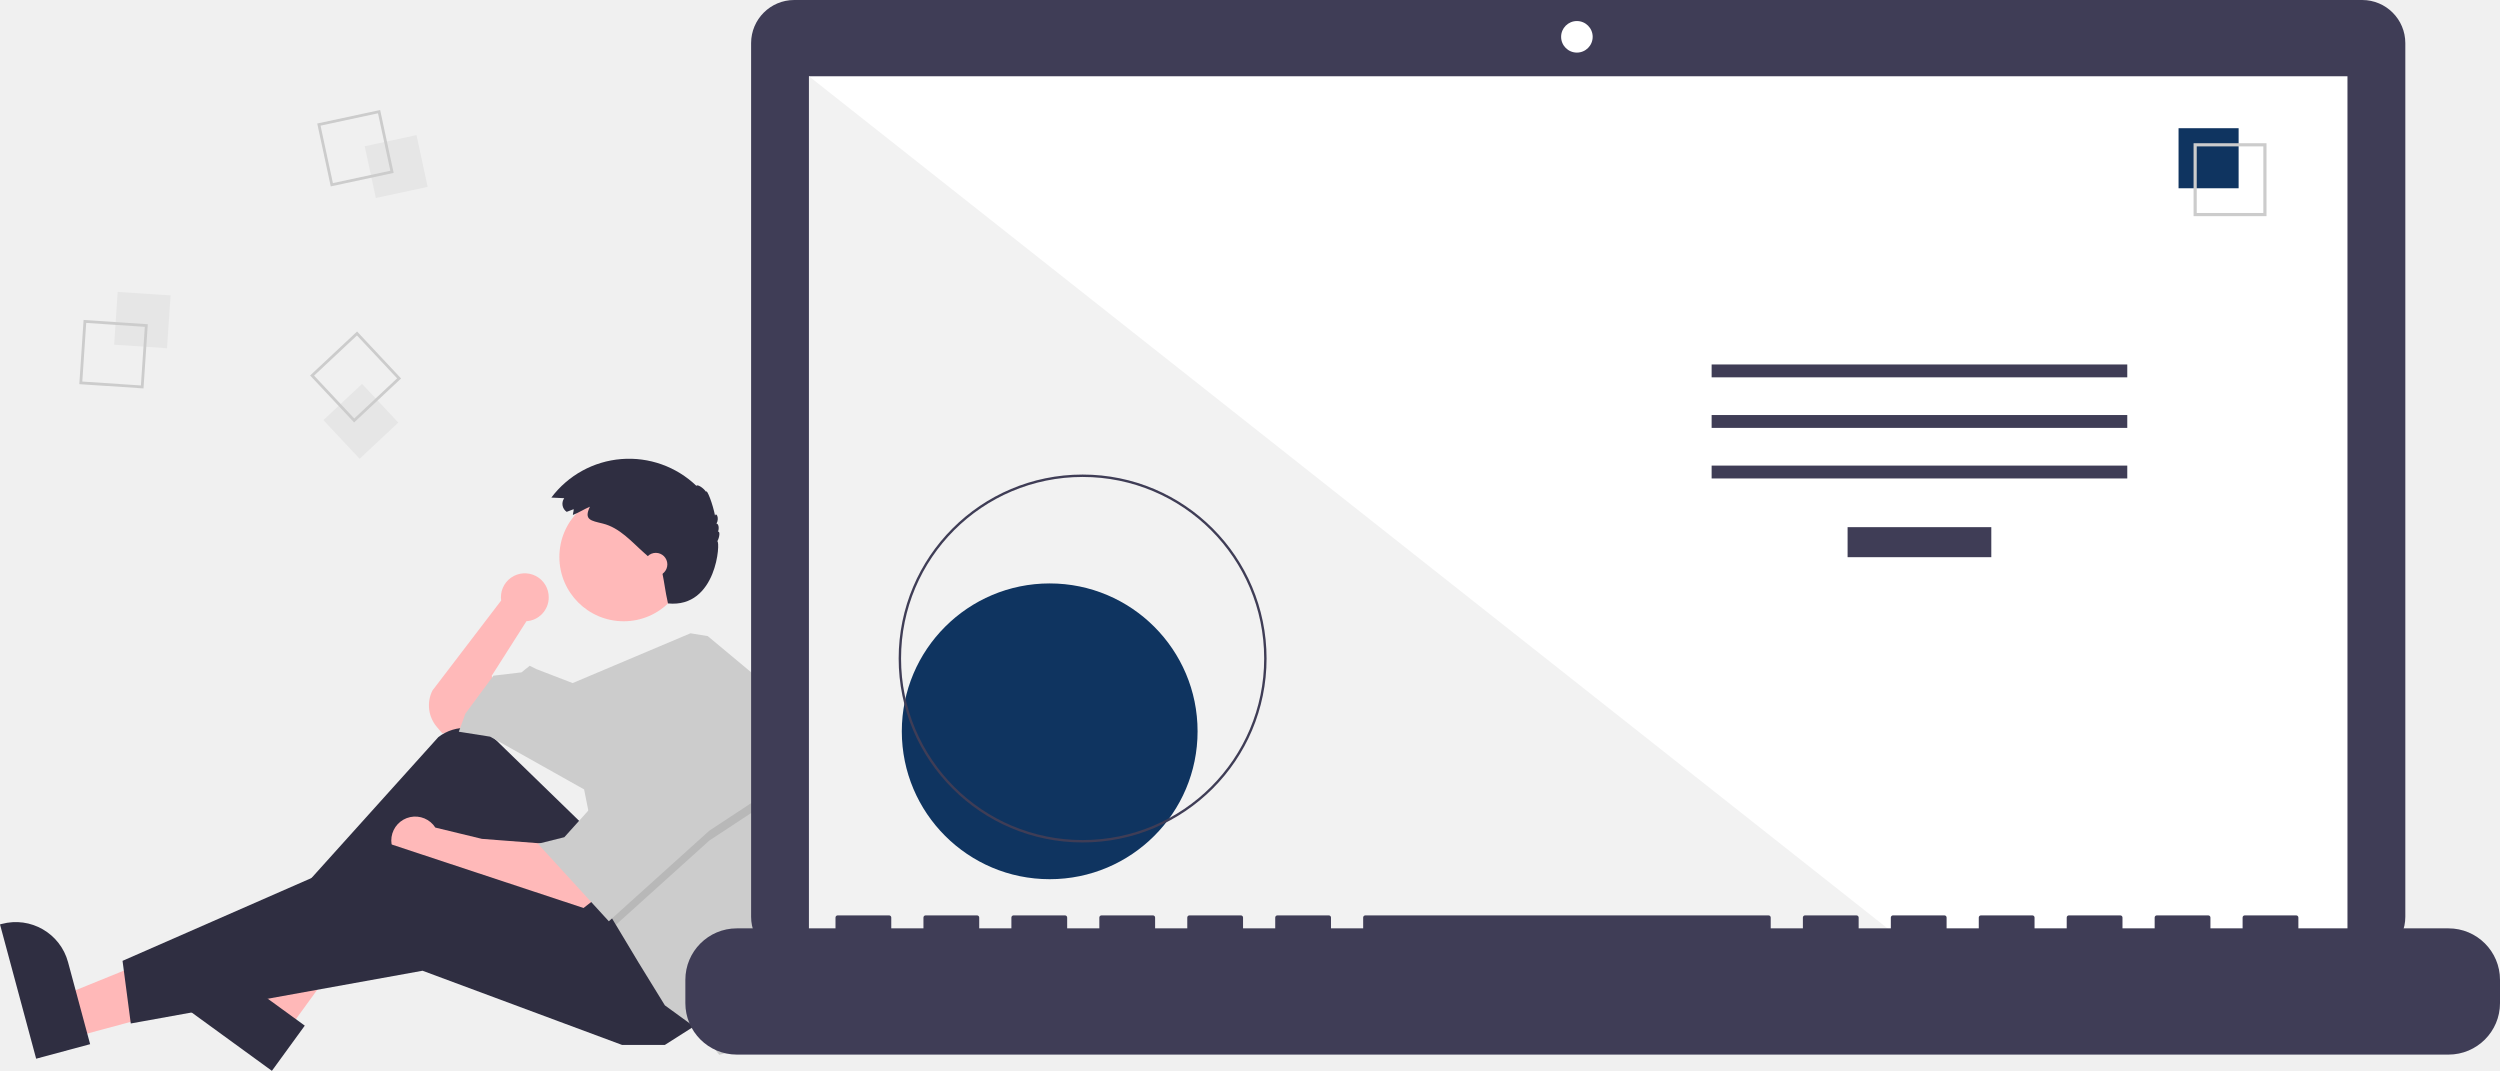
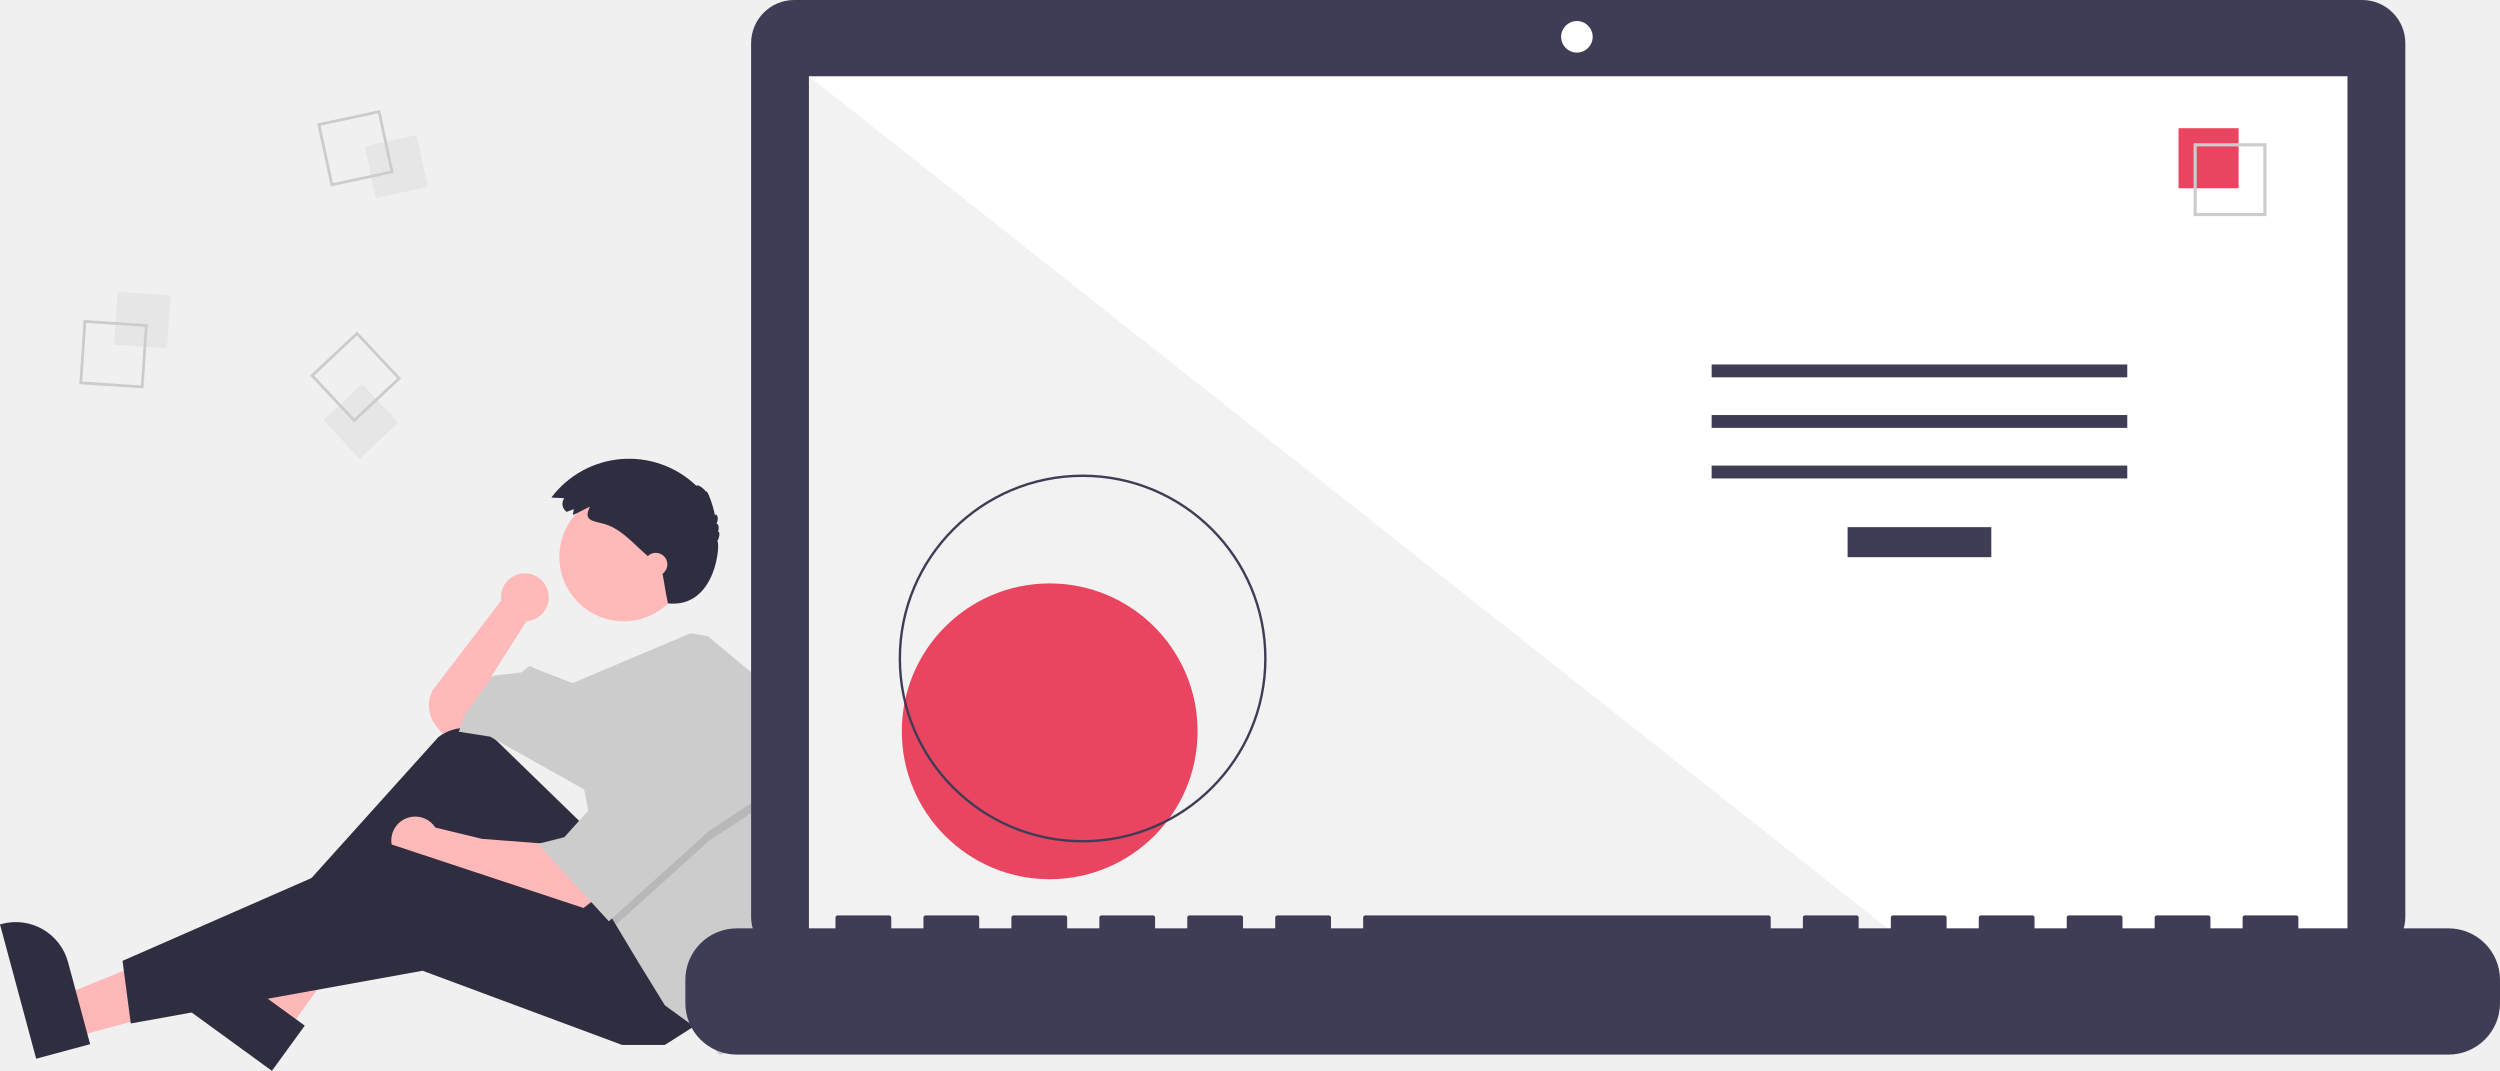
<svg xmlns="http://www.w3.org/2000/svg" data-name="Layer 1" width="1019.484" height="436.681" viewBox="0 0 1019.484 436.681">
  <path d="M314.028,475.274a9.751,9.751,0,1,0-19.407,1.282l-28.014,36.686a13.583,13.583,0,0,0,1.836,14.914l2.198,2.564,10.083-2.017,11.428-10.083L290.806,507.192l14.117-22.183-.018-.016A9.743,9.743,0,0,0,314.028,475.274Z" transform="translate(-90.2579 -231.6594)" fill="#ffb9b9" />
  <polygon points="30.041 422.968 25.468 405.984 88.8 380.265 95.549 405.331 30.041 422.968" fill="#ffb8b8" />
  <path d="M105.002,663.391,90.258,608.629l.693-.187a22.075,22.075,0,0,1,27.054,15.575l0.0.001L127.01,657.466Z" transform="translate(-90.2579 -231.6594)" fill="#2f2e41" />
  <polygon points="117.278 420.254 103.054 409.91 136.185 350.121 157.179 365.388 117.278 420.254" fill="#ffb8b8" />
  <path d="M201.137,668.341,155.271,634.985l.422-.58a22.075,22.075,0,0,1,30.835-4.87l.001.001L214.542,649.908Z" transform="translate(-90.2579 -231.6594)" fill="#2f2e41" />
  <path d="M328.45,568.364l-35.795-34.773a18.076,18.076,0,0,0-23.668-1.322L201.401,607.352l6.05,9.411L271.984,573.069l43.694,57.139,41.678-20.838Z" transform="translate(-90.2579 -231.6594)" fill="#2f2e41" />
  <path d="M312.989,575.758l-26.217-2.017-18.986-4.603a9.753,9.753,0,1,0-1.85,12.656l-.003.014,11.428,4.706,49.072,16.806,6.05-4.706Z" transform="translate(-90.2579 -231.6594)" fill="#ffb9b9" />
  <polygon points="285.92 416.699 271.131 426.11 253.653 426.11 172.315 395.86 53.332 417.371 49.971 391.826 158.871 344.099 254.326 375.693 285.92 416.699" fill="#2f2e41" />
  <circle cx="254.326" cy="227.132" r="26.217" fill="#ffb9b9" />
  <path d="M412.417,563.463a150.631,150.631,0,0,1-7.388,46.592l-1.963,6.037-9.411,43.022-10.083,2.689-7.394-9.411-14.789-10.755L350.634,624.158,341.411,608.791l-2.877-4.8-10.083-50.416-38.317-21.511-12.772-2.017,2.689-7.394,11.428-15.461L302.906,505.847l3.361-2.689,2.689,1.344,14.823,5.71,48.057-20.304,7.031,1.15L403.067,511.225A150.499,150.499,0,0,1,412.417,563.463Z" transform="translate(-90.2579 -231.6594)" fill="#ccc" />
  <polygon points="314.825 325.949 289.281 342.754 251.153 377.131 248.276 372.332 240.209 331.999 242.226 331.999 263.065 293.683 314.825 325.949" opacity="0.1" style="isolation:isolate" />
  <polygon points="263.065 289.649 242.226 327.965 230.126 341.41 219.371 344.099 248.276 375.693 289.281 338.721 314.825 321.915 263.065 289.649" fill="#ccc" />
  <path d="M324.193,439.299l-2.841,1.093a3.965,3.965,0,0,1-1.06-5.507q.023-.034.047-.067l-5.249-.246a39.637,39.637,0,0,1,59.173-4.77c.239-.823,2.844.778,3.908,2.402.357-1.339,2.8,5.135,3.664,9.712.4-1.524,1.938.936.591,3.297.854-.125,1.239,2.059.578,3.276.934-.439.777,2.169-.236,3.911,1.333-.118-.114,27.331-20.114,25.331-1.392-6.397-1-6-2.64-14.226-.763-.81-1.599-1.548-2.433-2.284l-4.513-3.983c-5.247-4.632-10.021-10.348-17.011-12.08-4.804-1.19-7.841-1.458-5.223-6.872-2.365.987-4.574,2.455-6.961,3.372C323.905,440.902,324.239,440.055,324.193,439.299Z" transform="translate(-90.2579 -231.6594)" fill="#2f2e41" />
  <circle cx="267.434" cy="230.157" r="4.706" fill="#ffb9b9" />
  <rect x="137.514" y="351.376" width="21.61" height="21.61" transform="translate(-313.1754 254.4458) rotate(-86.18992)" fill="#e6e6e6" style="isolation:isolate" />
  <path d="M124.344,362.131l26.183,1.744-1.744,26.183-26.183-1.744Zm24.969,2.806-23.906-1.592-1.592,23.906,23.906,1.592Z" transform="translate(-90.2579 -231.6594)" fill="#ccc" />
  <rect x="241.009" y="288.772" width="21.61" height="21.61" transform="translate(-147.5724 -172.0746) rotate(-12.12675)" fill="#e6e6e6" style="isolation:isolate" />
  <path d="M245.278,276.51l5.513,25.655-25.655,5.513-5.513-25.655Zm4.157,24.779-5.033-23.424-23.424,5.033,5.033,23.424Z" transform="translate(-90.2579 -231.6594)" fill="#ccc" />
  <rect x="226.603" y="392.674" width="21.61" height="21.61" transform="translate(-301.9456 39.64172) rotate(-43.12712)" fill="#e6e6e6" style="isolation:isolate" />
  <path d="M253.815,385.997,234.663,403.935l-17.939-19.152,19.152-17.939Zm-19.099,16.326,17.486-16.379-16.379-17.486-17.486,16.379Z" transform="translate(-90.2579 -231.6594)" fill="#ccc" />
  <path d="M1053.535,231.659H414.152a17.598,17.598,0,0,0-17.599,17.598v356.252a17.599,17.599,0,0,0,17.599,17.599H1053.535a17.599,17.599,0,0,0,17.599-17.599V249.258a17.599,17.599,0,0,0-17.599-17.598Z" transform="translate(-90.2579 -231.6594)" fill="#3f3d56" />
  <rect x="329.89" y="31.101" width="627.391" height="353.913" fill="#fff" />
  <circle cx="643.049" cy="15.014" r="6.435" fill="#fff" />
  <polygon points="777.858 385.015 329.89 385.015 329.89 31.102 777.858 385.015" fill="#f2f2f2" style="isolation:isolate" />
-   <circle cx="428.058" cy="298.224" r="60.307" fill="#0f3460" />
+   <circle cx="428.058" cy="298.224" r="60.307" fill="#e94560" />
  <path d="M531.741,575.21a75.016,75.016,0,1,1,75.016-75.016A75.016,75.016,0,0,1,531.741,575.21Zm0-149.051A74.035,74.035,0,1,0,605.776,500.194a74.035,74.035,0,0,0-74.035-74.035Z" transform="translate(-90.2579 -231.6594)" fill="#3f3d56" />
  <rect x="753.437" y="214.97" width="58.605" height="12.246" fill="#3f3d56" />
  <rect x="697.991" y="148.627" width="169.497" height="5.248" fill="#3f3d56" />
  <rect x="697.991" y="169.246" width="169.497" height="5.248" fill="#3f3d56" />
  <rect x="697.991" y="189.866" width="169.497" height="5.248" fill="#3f3d56" />
-   <rect x="888.401" y="52.282" width="24.492" height="24.492" fill="#0f3460" />
+   <rect x="888.401" y="52.282" width="24.492" height="24.492" fill="#e94560" />
  <path d="M1014.522,319.804h-29.74v-29.74h29.74Zm-28.447-1.293h27.154V291.357H986.075Z" transform="translate(-90.2579 -231.6594)" fill="#ccc" />
  <path d="M1088.749,610.239h-61.229v-4.412a.875.875,0,0,0-.875-.875h-20.993a.875.875,0,0,0-.875.875v4.412H991.657v-4.412a.875.875,0,0,0-.875-.875H969.789a.875.875,0,0,0-.875.875h0v4.412H955.794v-4.412a.875.875,0,0,0-.875-.875h-20.993a.875.875,0,0,0-.875.875h0v4.412H919.931v-4.412a.875.875,0,0,0-.875-.875H898.064a.875.875,0,0,0-.875.875v4.412H884.068v-4.412a.875.875,0,0,0-.875-.875H862.201a.875.875,0,0,0-.875.875h0v4.412H848.205v-4.412a.875.875,0,0,0-.875-.875H826.338a.875.875,0,0,0-.875.875h0v4.412H812.343v-4.412a.875.875,0,0,0-.875-.875H647.023a.875.875,0,0,0-.875.875h0v4.412H633.028v-4.412a.875.875,0,0,0-.875-.875H611.161a.875.875,0,0,0-.875.875h0v4.412h-13.121v-4.412a.875.875,0,0,0-.875-.875h-20.993a.875.875,0,0,0-.875.875h0v4.412H561.302v-4.412a.875.875,0,0,0-.875-.875H539.435a.875.875,0,0,0-.875.875h0v4.412H525.44v-4.412a.875.875,0,0,0-.875-.875H503.572a.875.875,0,0,0-.875.875h0v4.412h-13.121v-4.412a.875.875,0,0,0-.875-.875H467.709a.875.875,0,0,0-.875.875v4.412H453.714v-4.412a.875.875,0,0,0-.875-.875H431.846a.875.875,0,0,0-.875.875h0v4.412H390.735A20.993,20.993,0,0,0,369.742,631.232v9.492A20.993,20.993,0,0,0,390.735,661.717h698.014a20.993,20.993,0,0,0,20.993-20.993V631.232A20.993,20.993,0,0,0,1088.749,610.239Z" transform="translate(-90.2579 -231.6594)" fill="#3f3d56" />
</svg>
